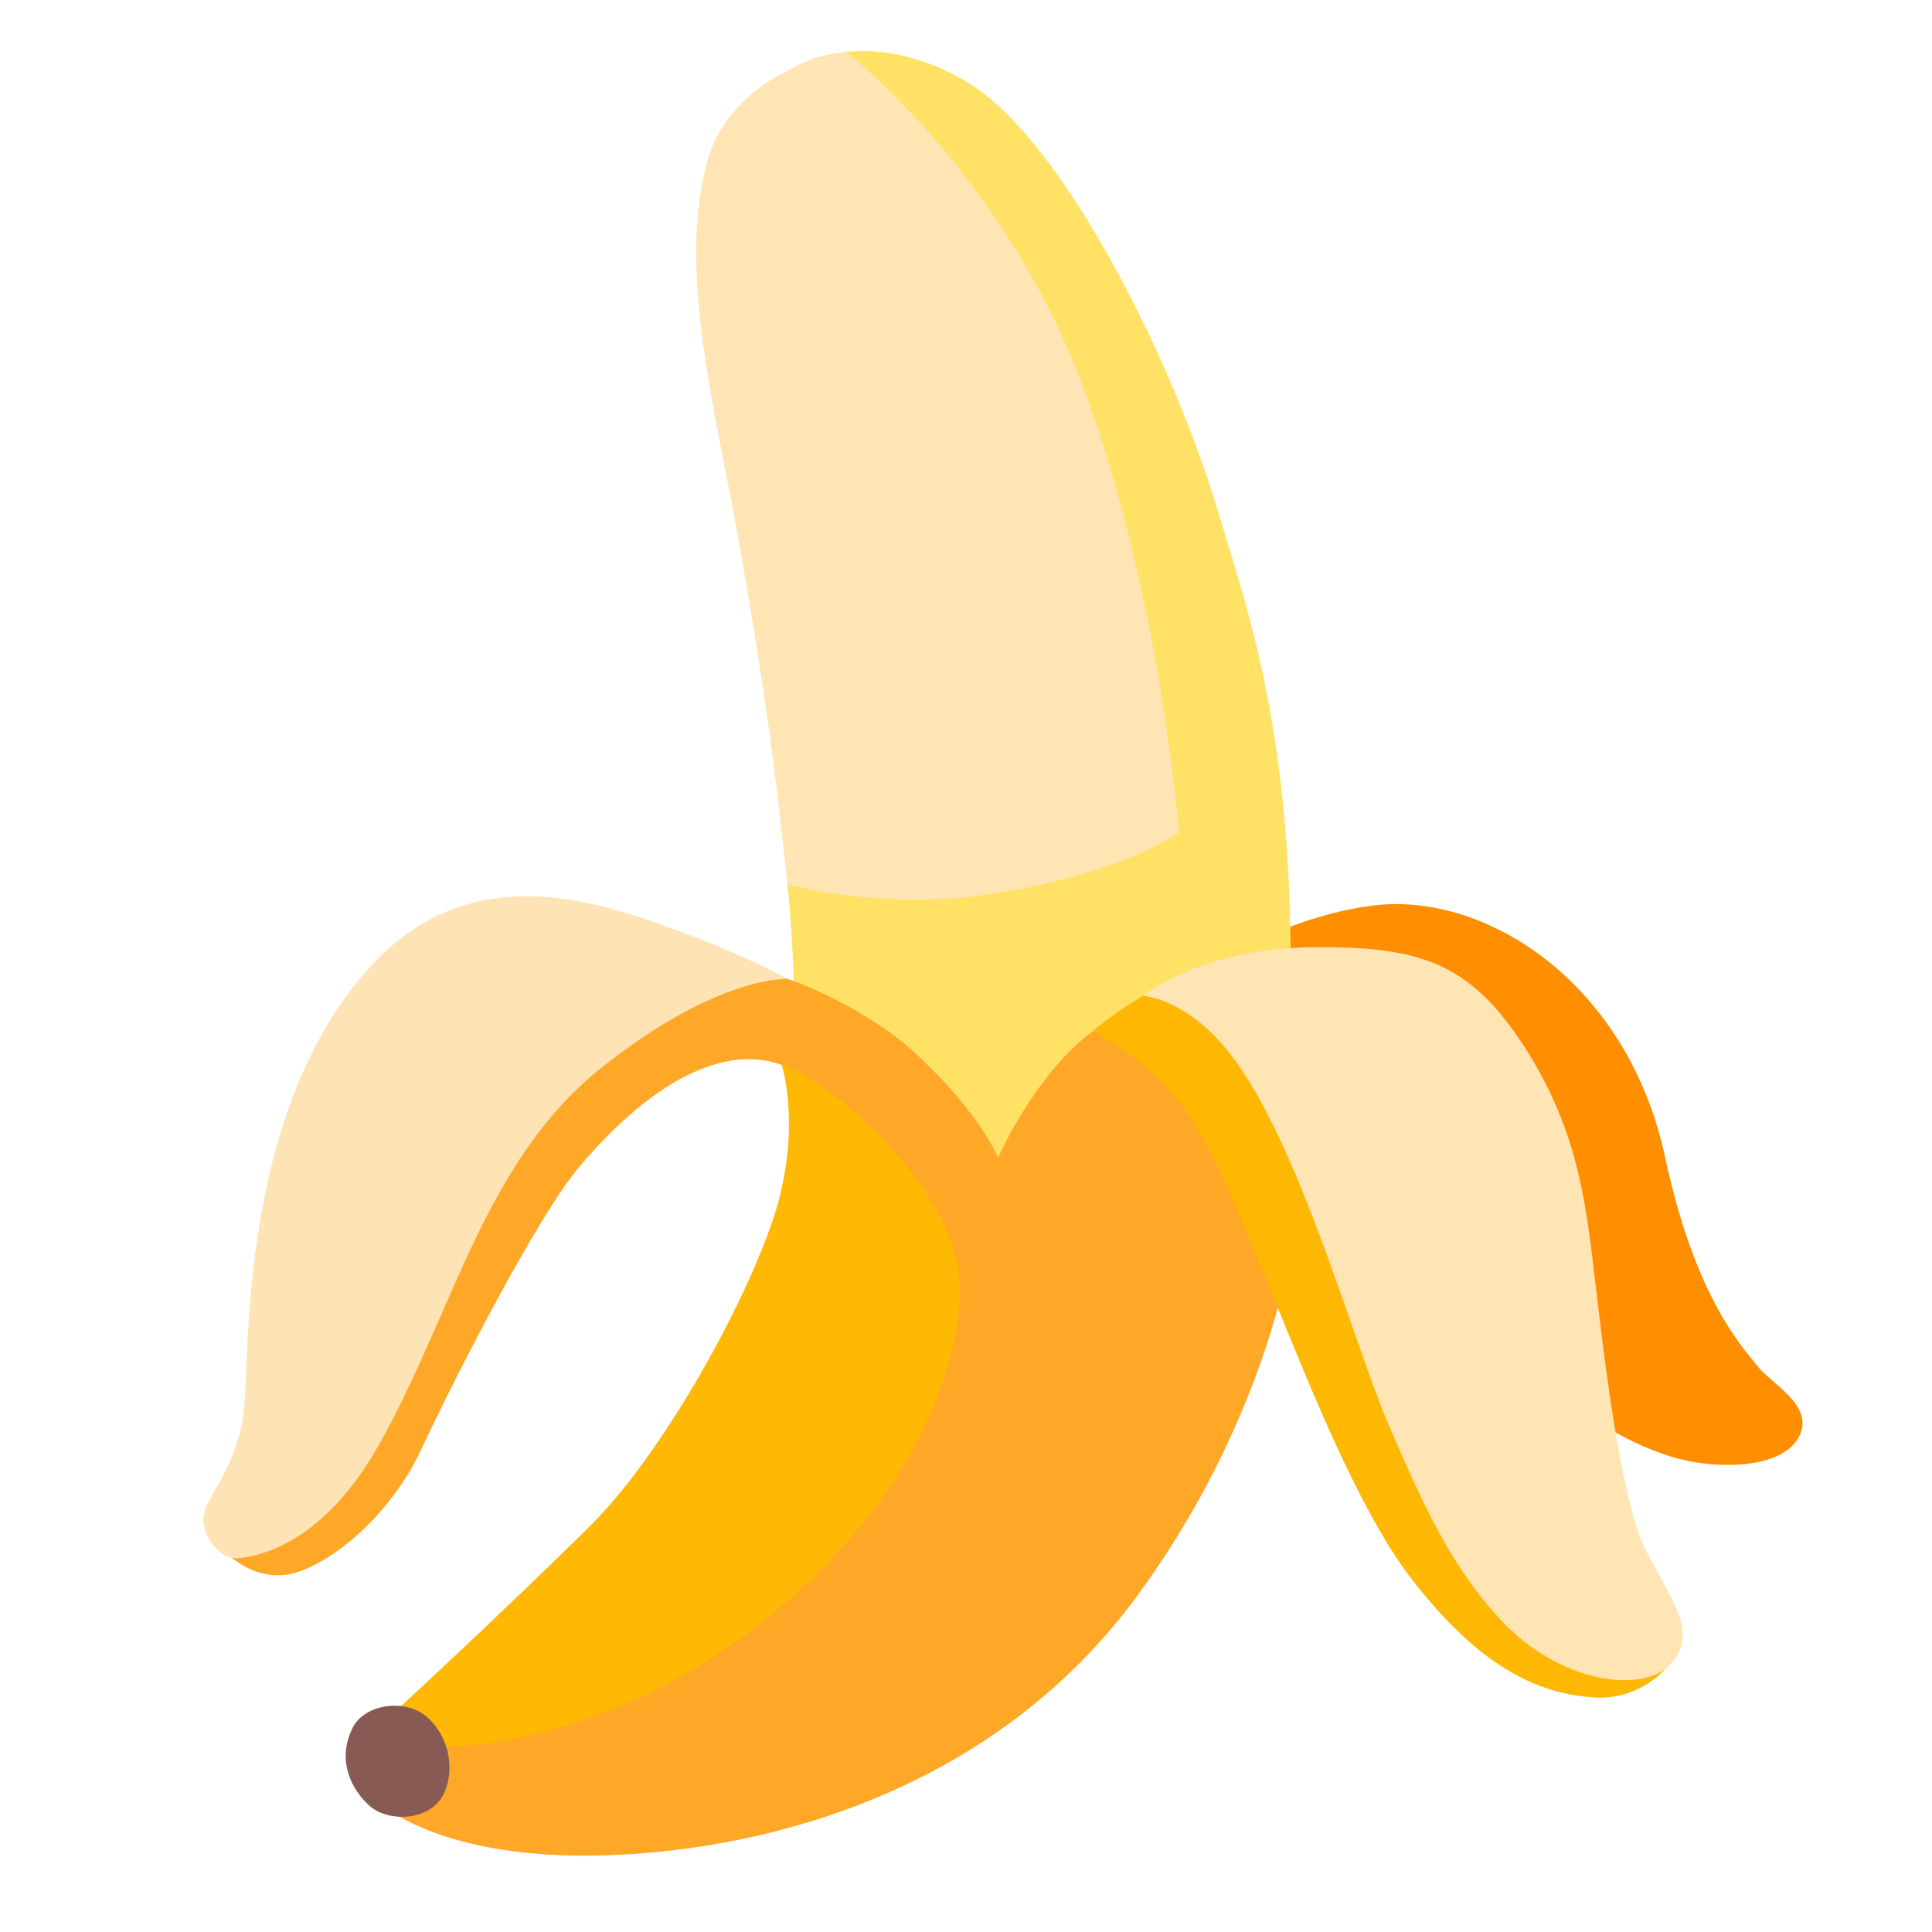
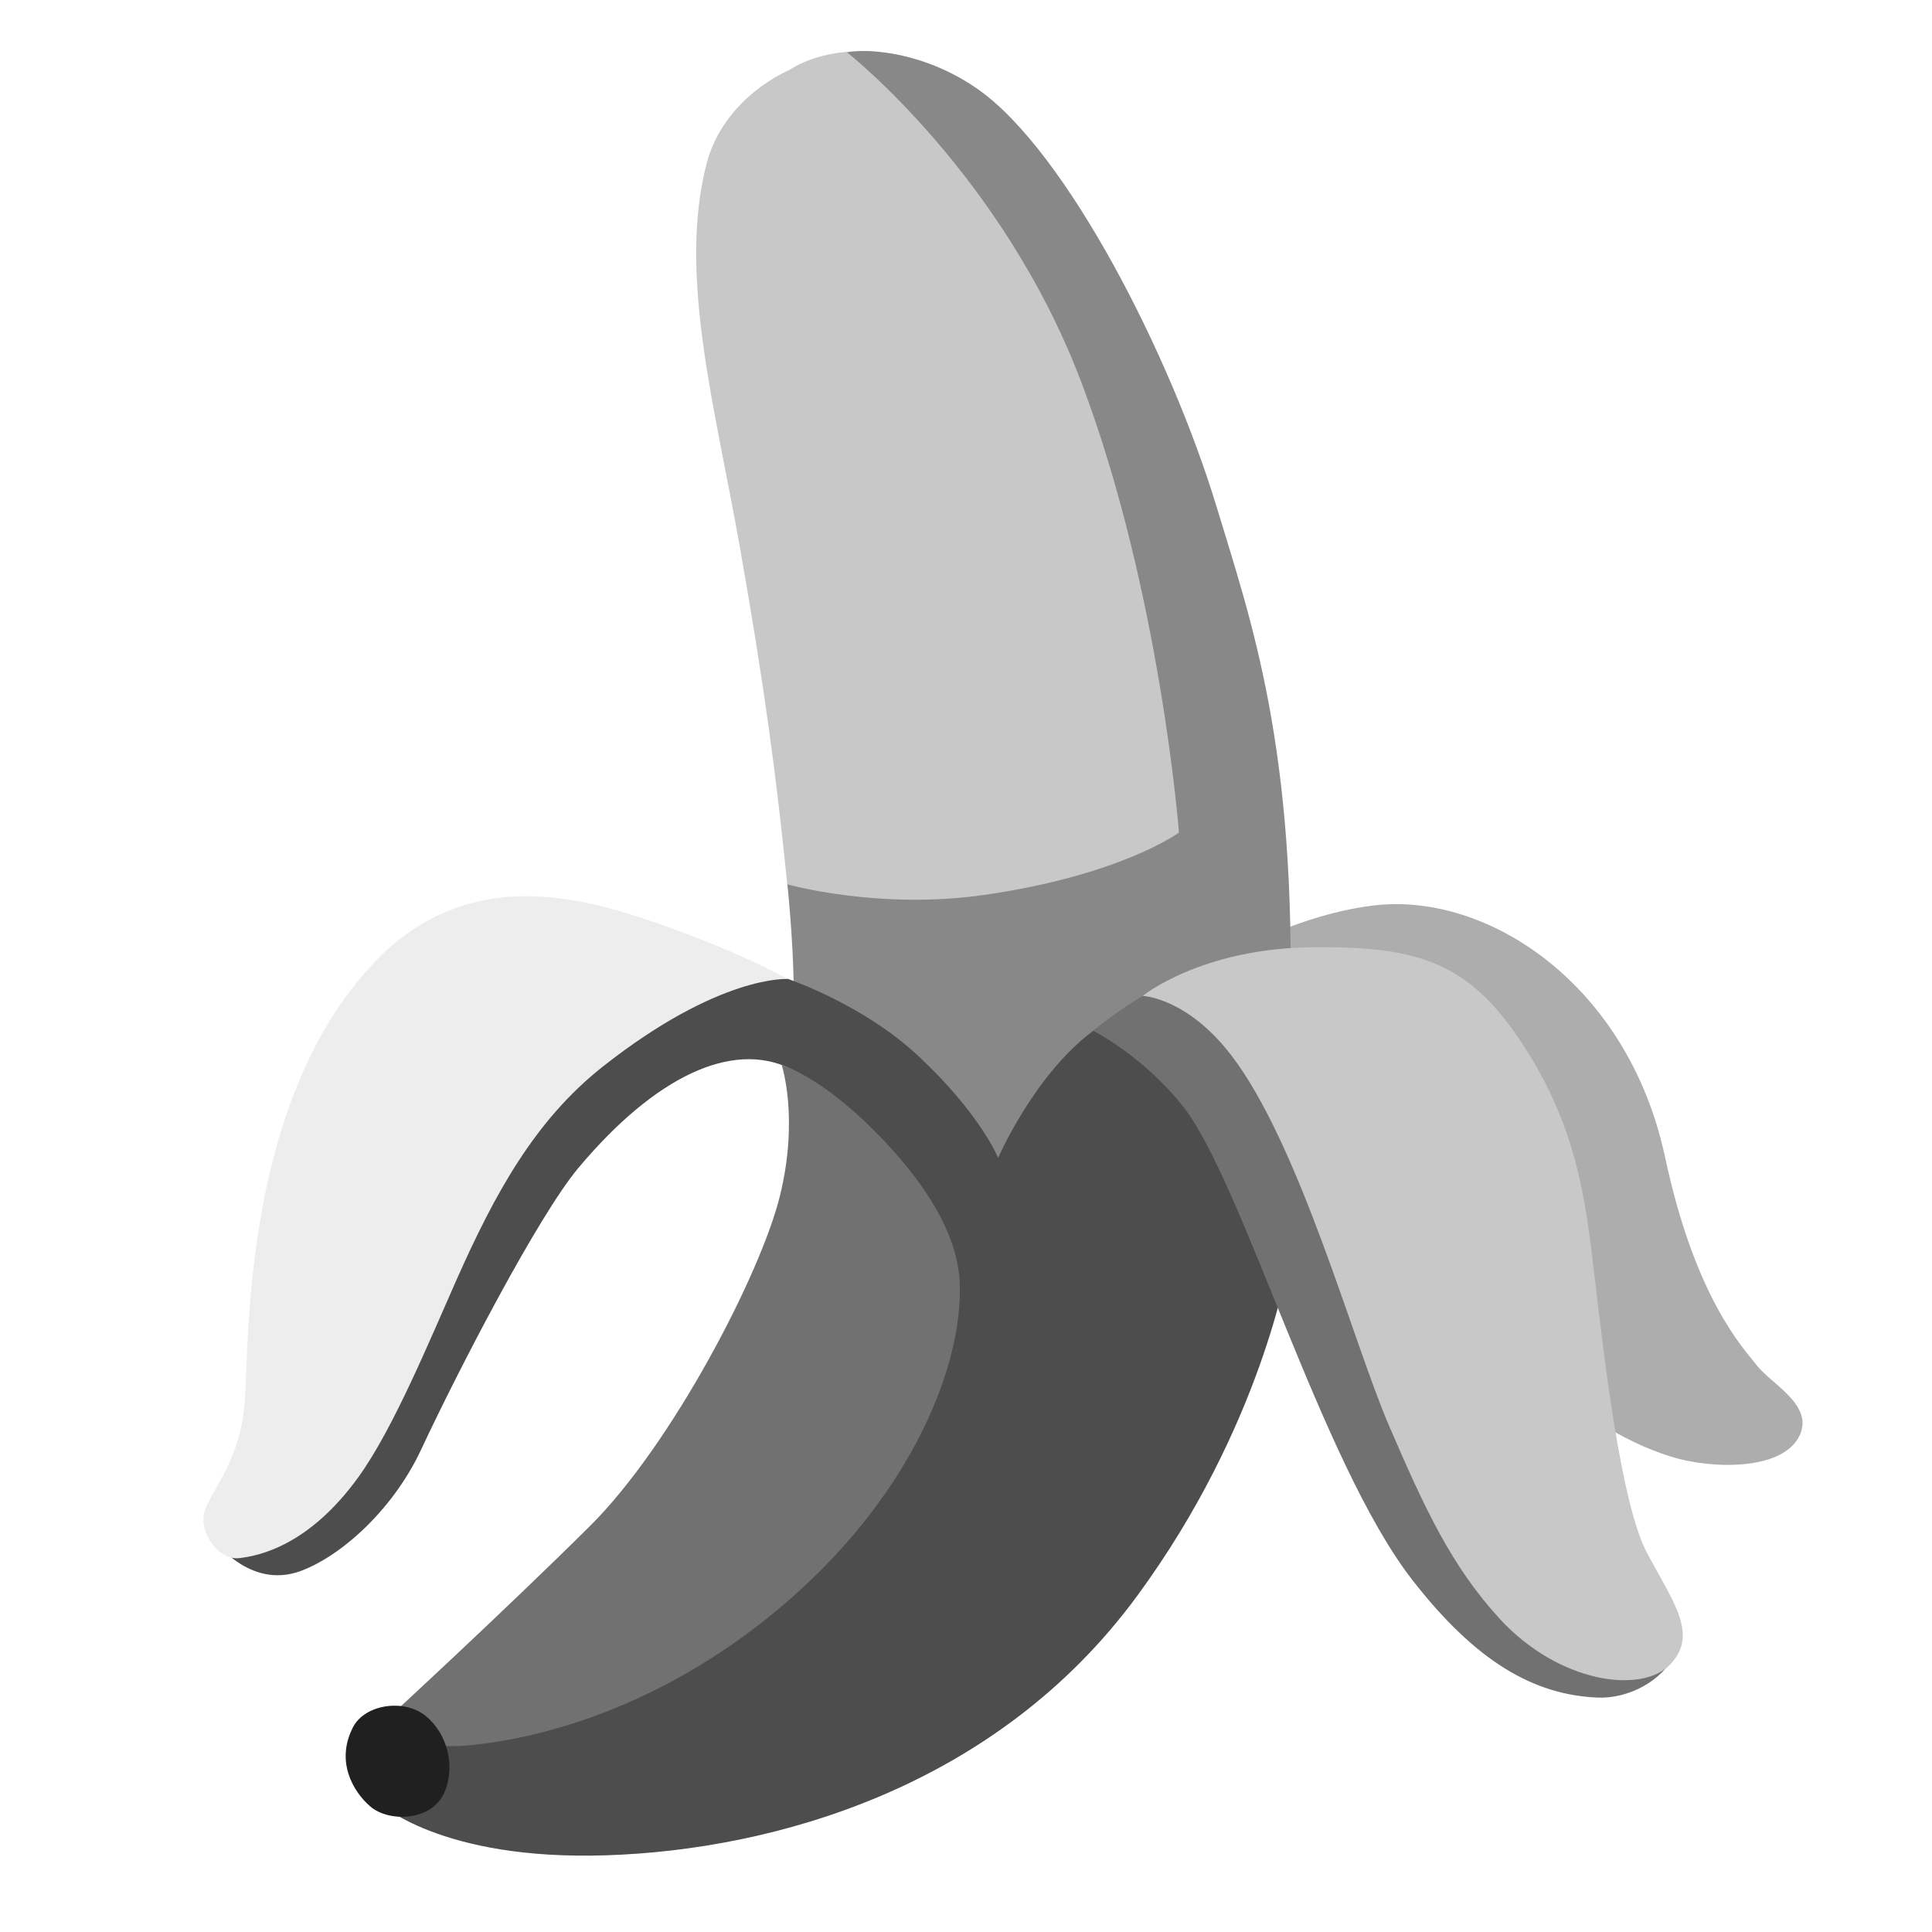
<svg xmlns="http://www.w3.org/2000/svg" width="30" height="30" viewBox="0 0 30 30" fill="none">
-   <g id="banana">
-     <path id="Vector" d="M27.942 22.294C27.675 22.847 26.557 22.812 25.941 22.617C24.366 22.12 23.386 20.766 23.386 20.766L15.267 17.32L12.78 16.015C12.78 16.015 12.298 15.194 13.263 14.569C14.229 13.943 14.906 13.896 14.906 13.896L17.705 15.677C17.705 15.677 19.512 14.271 21.347 14.058C23.1 13.856 25.282 15.281 25.856 17.972C26.323 20.154 27.061 20.923 27.284 21.206C27.506 21.492 28.172 21.82 27.942 22.294Z" fill="#FF8E00" />
-     <path id="Vector_2" d="M18.216 7.535C17.496 5.154 16.587 2.367 15.213 1.413C13.997 0.57 12.813 0.722 12.251 1.09C12.251 1.09 11.236 1.505 10.969 2.552C10.528 4.273 11.107 6.337 11.484 8.47C11.862 10.603 12.059 12.07 12.23 13.784C12.246 13.938 15.08 18.982 15.08 18.982L17.341 20.194C17.341 20.194 19.069 16.458 19.043 15.931C19.02 15.401 18.741 9.274 18.216 7.535Z" fill="#FFE4B4" />
-     <path id="Vector_3" d="M12.316 15.689C12.286 16.259 13.659 20.799 13.659 20.799L17.344 20.189C17.344 20.189 19.957 18.642 20.03 15.837C20.142 11.606 19.418 9.614 18.893 7.875C18.171 5.498 16.563 2.367 15.201 1.397C14.402 0.827 13.516 0.743 13.153 0.813C13.153 0.813 15.572 2.707 16.795 5.946C18.019 9.185 18.307 12.928 18.307 12.928C18.307 12.928 17.407 13.591 15.284 13.896C13.643 14.133 12.227 13.732 12.227 13.732C12.227 13.732 12.356 14.967 12.316 15.689Z" fill="#FFE265" />
-     <path id="Vector_4" d="M19.999 19.629L18.525 16.549L18.605 15.452C18.605 15.452 18.919 14.531 16.957 16.02C16.048 16.709 15.499 17.979 15.499 17.979C15.499 17.979 15.223 17.294 14.252 16.39C13.39 15.588 12.23 15.199 12.23 15.199C12.23 15.199 9.82 14.73 9.558 14.934C7.859 16.261 6.616 17.876 6.616 17.876L5.367 22.598L3.291 23.871C3.291 23.871 3.858 24.701 4.678 24.391C5.318 24.15 6.11 23.426 6.537 22.514C7.123 21.26 8.353 18.888 8.979 18.138C10.188 16.695 11.374 16.167 12.258 16.587C13.263 17.062 12.459 21.811 12.459 21.811L5.995 27.251L5.885 27.991C5.885 27.991 6.825 28.894 9.415 28.809C12.005 28.725 15.469 27.766 17.66 24.778C19.594 22.144 19.999 19.629 19.999 19.629Z" fill="#FFA726" />
-     <path id="Vector_5" d="M14.902 19.913C14.958 21.213 14.147 23.184 12.272 24.827C10.399 26.47 8.421 27.014 7.193 27.108C6.302 27.176 6.038 26.667 6.038 26.667C6.038 26.667 7.833 25.015 9.166 23.691C10.432 22.432 11.81 19.788 12.11 18.572C12.41 17.355 12.138 16.538 12.138 16.538C12.138 16.538 12.72 16.699 13.575 17.557C14.405 18.389 14.871 19.191 14.902 19.913Z" fill="#FFB803" />
-     <path id="Vector_6" d="M6.902 27.83C6.708 28.282 6.04 28.301 5.749 28.05C5.475 27.813 5.208 27.342 5.484 26.815C5.667 26.468 6.267 26.372 6.605 26.641C6.942 26.911 7.078 27.419 6.902 27.83Z" fill="#875B54" />
-     <path id="Vector_7" d="M5.569 22.931C4.8 23.998 4.029 24.159 3.71 24.195C3.431 24.227 3.127 23.871 3.162 23.543C3.197 23.215 3.736 22.753 3.802 21.745C3.867 20.738 3.788 17.041 5.838 14.918C7.284 13.423 9.056 13.938 10.2 14.334C11.489 14.78 12.232 15.202 12.232 15.202C12.232 15.202 11.177 15.129 9.359 16.563C8.302 17.398 7.68 18.544 7.095 19.859C6.673 20.81 6.11 22.181 5.569 22.931Z" fill="#FEE4B4" />
-     <path id="Vector_8" d="M26.016 25.683C25.8 26.114 25.273 26.381 24.806 26.36C23.82 26.318 22.92 25.809 21.924 24.525C20.515 22.706 19.289 18.342 18.37 17.18C17.749 16.395 16.976 16.006 16.976 16.006C16.976 16.006 17.402 15.645 17.829 15.422C18.256 15.199 19.287 15.305 19.287 15.305L23.688 22.378L26.016 25.683Z" fill="#FEB804" />
-     <path id="Vector_9" d="M23.529 16.045C24.495 17.426 24.621 18.637 24.767 19.875C24.898 20.993 25.167 23.344 25.573 24.11C25.981 24.877 26.377 25.376 25.938 25.842C25.5 26.309 24.211 26.142 23.285 25.134C22.54 24.321 22.127 23.435 21.567 22.134C21.007 20.834 20.182 17.763 19.111 16.376C18.427 15.49 17.745 15.464 17.745 15.464C17.745 15.464 18.647 14.728 20.37 14.709C21.914 14.693 22.725 14.897 23.529 16.045Z" fill="#FFE4B4" />
-   </g>
+   <path d="M27.942 22.294C27.675 22.847 26.557 22.812 25.941 22.617C24.366 22.12 23.386 20.766 23.386 20.766L15.267 17.32L12.78 16.015C12.78 16.015 12.298 15.194 13.263 14.569C14.229 13.943 14.906 13.896 14.906 13.896L17.705 15.677C17.705 15.677 19.512 14.271 21.347 14.058C23.1 13.856 25.282 15.281 25.856 17.972C26.323 20.154 27.061 20.923 27.284 21.206C27.506 21.492 28.172 21.82 27.942 22.294Z" fill="#ADADAD" />
+   <path d="M18.216 7.535C17.496 5.154 16.587 2.367 15.213 1.413C13.997 0.57 12.813 0.722 12.251 1.09C12.251 1.09 11.236 1.505 10.969 2.552C10.528 4.273 11.107 6.337 11.484 8.47C11.862 10.603 12.059 12.07 12.23 13.784C12.246 13.938 15.08 18.982 15.08 18.982L17.341 20.194C17.341 20.194 19.069 16.458 19.043 15.931C19.02 15.401 18.741 9.274 18.216 7.535Z" fill="#C8C8C8" />
+   <path d="M12.316 15.689C12.286 16.259 13.659 20.799 13.659 20.799L17.344 20.189C17.344 20.189 19.957 18.642 20.03 15.837C20.142 11.606 19.418 9.614 18.893 7.875C18.171 5.498 16.563 2.367 15.201 1.397C14.402 0.827 13.516 0.743 13.153 0.813C13.153 0.813 15.572 2.707 16.795 5.946C18.019 9.185 18.307 12.928 18.307 12.928C18.307 12.928 17.407 13.591 15.284 13.896C13.643 14.133 12.227 13.732 12.227 13.732C12.227 13.732 12.356 14.967 12.316 15.689Z" fill="#888888" />
+   <path d="M19.999 19.629L18.525 16.549L18.605 15.452C18.605 15.452 18.919 14.531 16.957 16.02C16.048 16.709 15.499 17.979 15.499 17.979C15.499 17.979 15.223 17.294 14.252 16.39C13.39 15.588 12.23 15.199 12.23 15.199C12.23 15.199 9.82 14.73 9.558 14.934C7.859 16.261 6.616 17.876 6.616 17.876L5.367 22.598L3.291 23.871C3.291 23.871 3.858 24.701 4.678 24.391C5.318 24.15 6.11 23.426 6.537 22.514C7.123 21.26 8.353 18.888 8.979 18.138C10.188 16.695 11.374 16.167 12.258 16.587C13.263 17.062 12.459 21.811 12.459 21.811L5.995 27.251L5.885 27.991C5.885 27.991 6.825 28.894 9.415 28.809C12.005 28.725 15.469 27.766 17.66 24.778C19.594 22.144 19.999 19.629 19.999 19.629Z" fill="#4D4D4D" />
+   <path d="M14.902 19.913C14.958 21.213 14.147 23.184 12.272 24.827C10.399 26.47 8.421 27.014 7.193 27.108C6.302 27.176 6.038 26.667 6.038 26.667C6.038 26.667 7.833 25.015 9.166 23.691C10.432 22.432 11.81 19.788 12.11 18.572C12.41 17.355 12.138 16.538 12.138 16.538C12.138 16.538 12.72 16.699 13.575 17.557C14.405 18.389 14.871 19.191 14.902 19.913Z" fill="#717171" />
+   <path d="M6.902 27.83C6.708 28.282 6.04 28.301 5.749 28.05C5.475 27.813 5.208 27.342 5.484 26.815C5.667 26.468 6.267 26.372 6.605 26.641C6.942 26.911 7.078 27.419 6.902 27.83Z" fill="#202020" />
+   <path d="M5.569 22.931C4.8 23.998 4.029 24.159 3.71 24.195C3.431 24.227 3.127 23.871 3.162 23.543C3.197 23.215 3.736 22.753 3.802 21.745C3.867 20.738 3.788 17.041 5.838 14.918C7.284 13.423 9.056 13.938 10.2 14.334C11.489 14.78 12.232 15.202 12.232 15.202C12.232 15.202 11.177 15.129 9.359 16.563C8.302 17.398 7.68 18.544 7.095 19.859C6.673 20.81 6.11 22.181 5.569 22.931Z" fill="#EDEDED" />
+   <path d="M26.016 25.683C25.8 26.114 25.273 26.381 24.806 26.36C23.82 26.318 22.92 25.809 21.924 24.525C20.515 22.706 19.289 18.342 18.37 17.18C17.749 16.395 16.976 16.006 16.976 16.006C16.976 16.006 17.402 15.645 17.829 15.422C18.256 15.199 19.287 15.305 19.287 15.305L23.688 22.378L26.016 25.683Z" fill="#717171" />
+   <path d="M23.529 16.045C24.495 17.426 24.621 18.637 24.767 19.875C24.898 20.993 25.167 23.344 25.573 24.11C25.981 24.877 26.377 25.376 25.938 25.842C25.5 26.309 24.211 26.142 23.285 25.134C22.54 24.321 22.127 23.435 21.567 22.134C21.007 20.834 20.182 17.763 19.111 16.376C18.427 15.49 17.745 15.464 17.745 15.464C17.745 15.464 18.647 14.728 20.37 14.709C21.914 14.693 22.725 14.897 23.529 16.045Z" fill="#C8C8C8" />
</svg>
